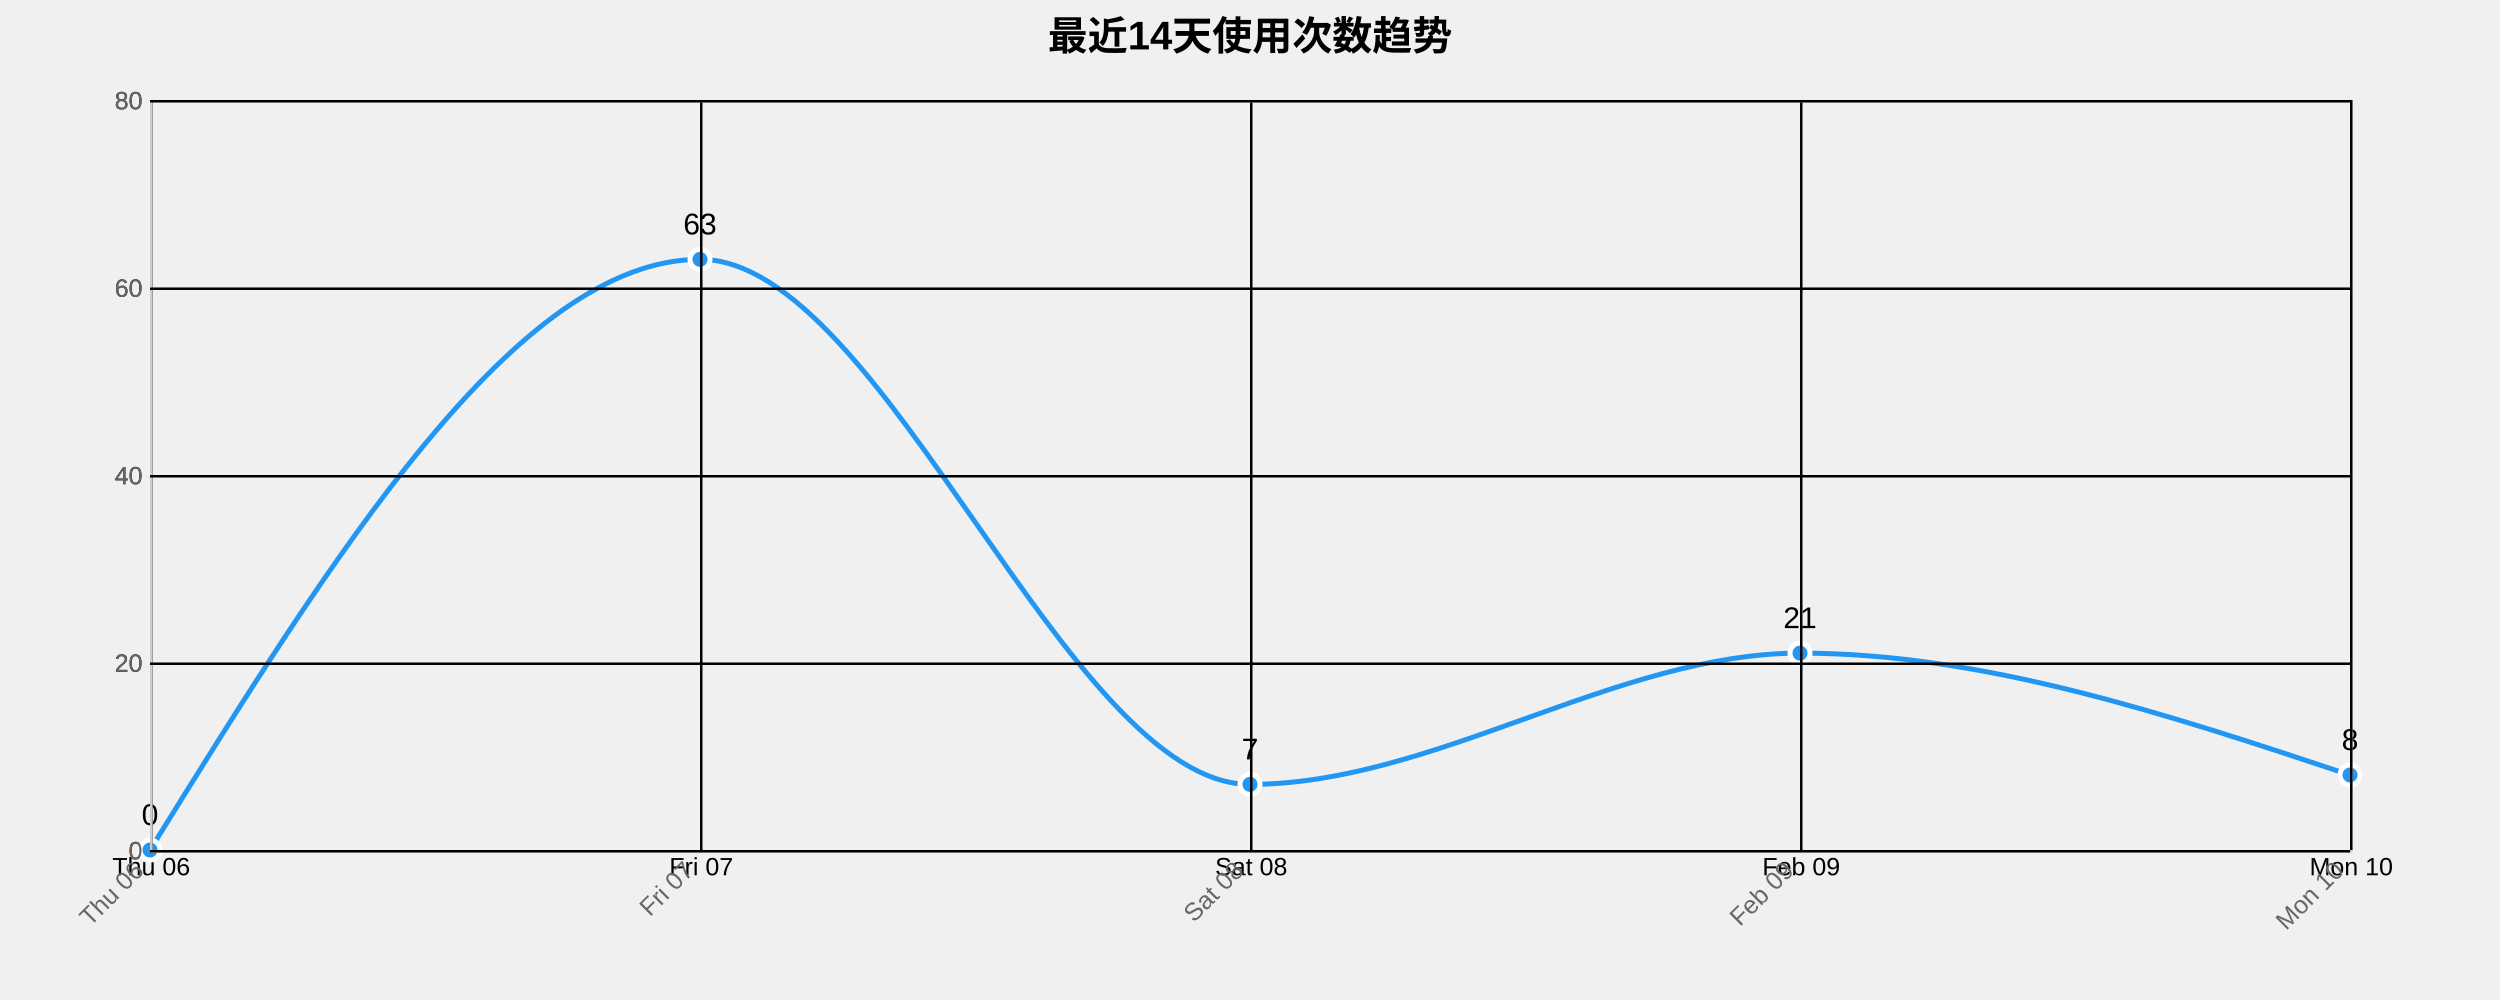
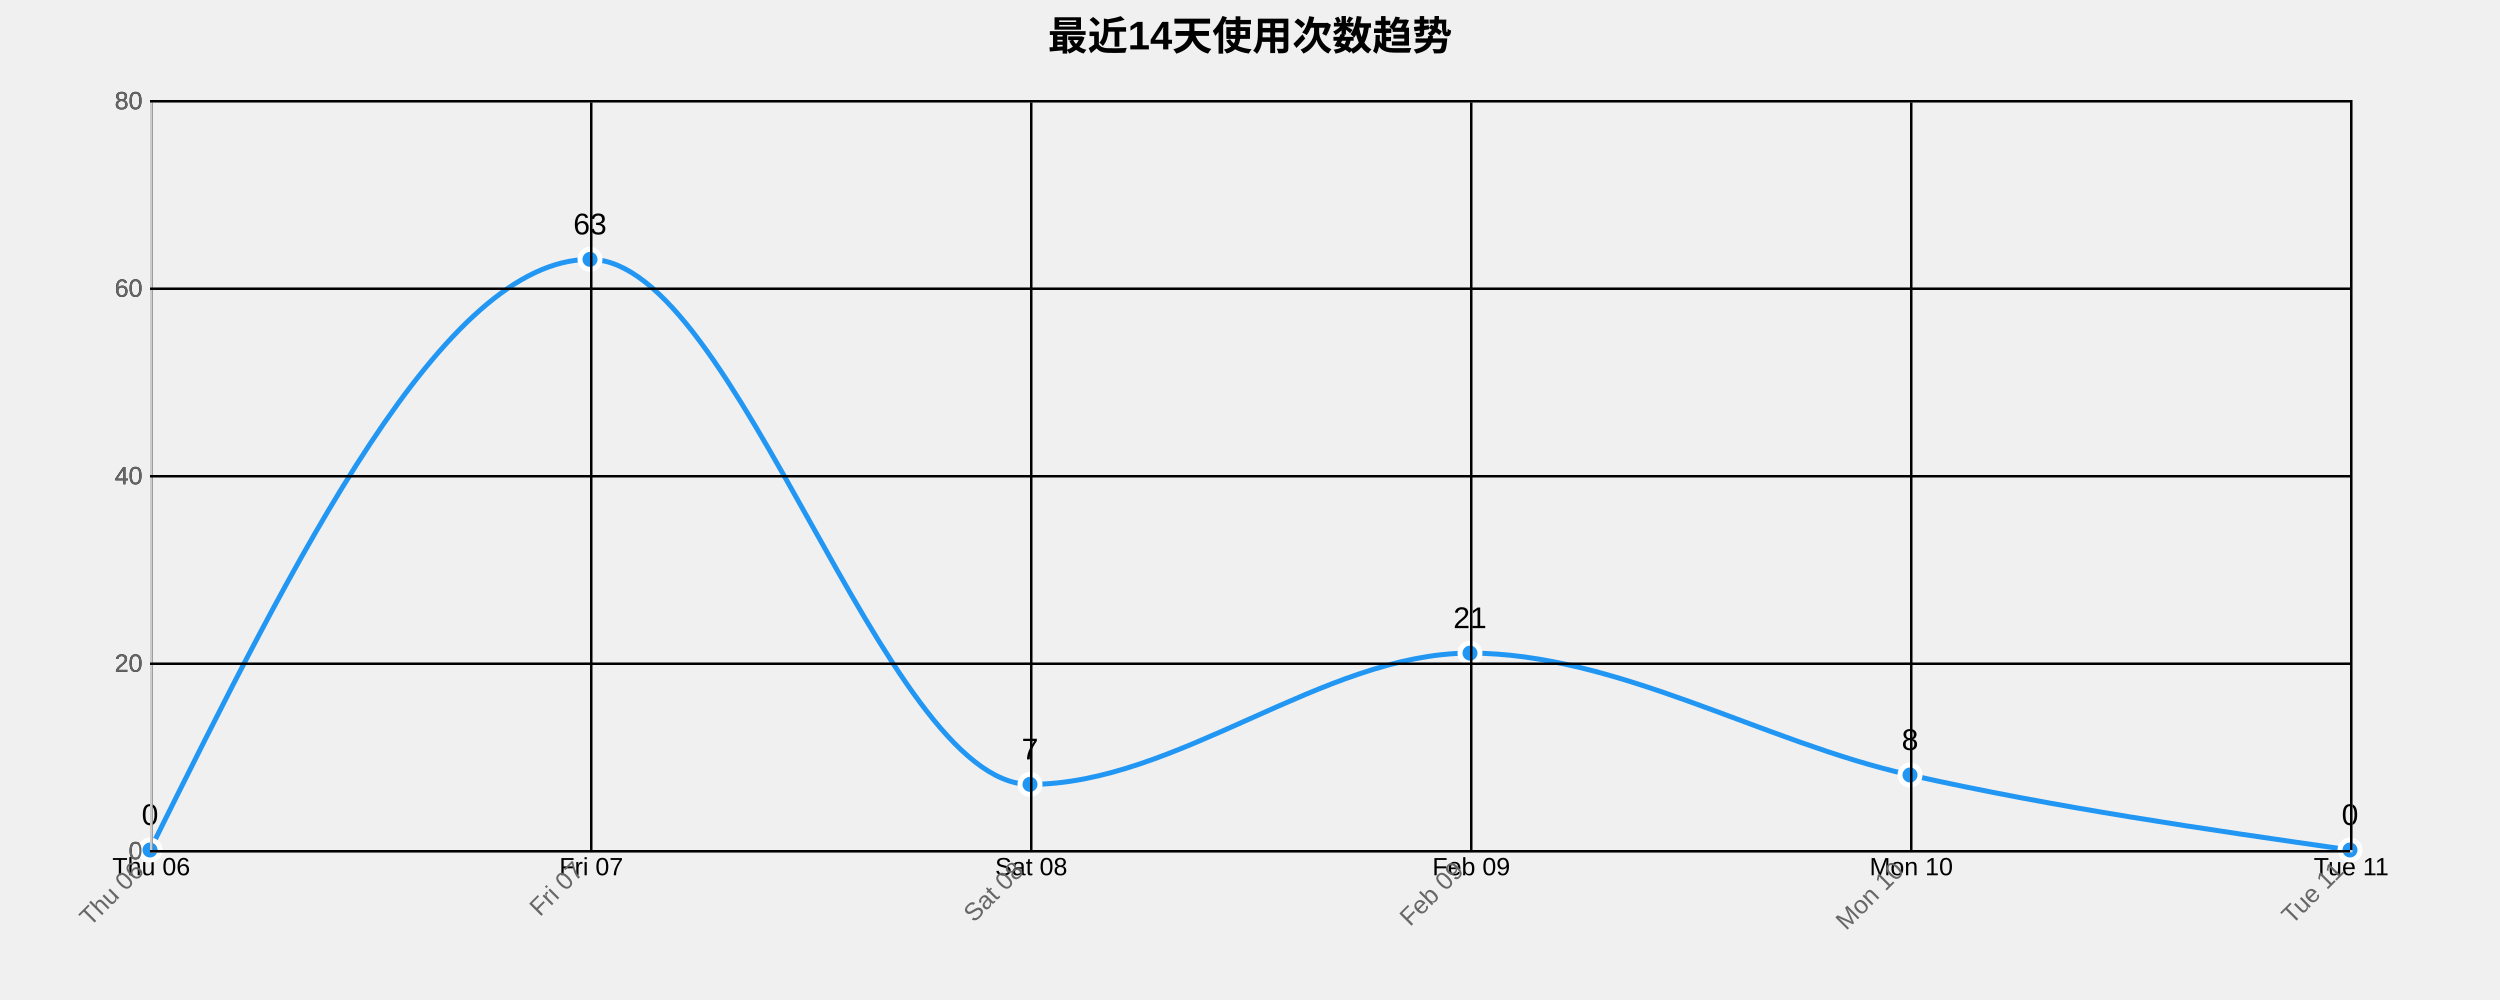
<svg xmlns="http://www.w3.org/2000/svg" width="1000" height="400">
  <g transform="translate(60,40)">
    <text x="440" y="-20" text-anchor="middle" style="font-size: 16px; font-weight: bold;">最近14天使用次数趋势</text>
    <g class="grid" transform="translate(0,300)" fill="none" font-size="10" font-family="sans-serif" text-anchor="middle">
      <path class="domain" stroke="currentColor" d="M0.5,-300V0.5H880.5V-300" />
      <g class="tick" opacity="1" transform="translate(0.5,0)">
        <line stroke="currentColor" y2="-300" />
        <text fill="currentColor" y="3" dy="0.71em">Thu 06</text>
      </g>
-       <g class="tick" opacity="1" transform="translate(220.5,0)">
+       <g class="tick" opacity="1" transform="translate(176.5,0)">
        <line stroke="currentColor" y2="-300" />
        <text fill="currentColor" y="3" dy="0.71em">Fri 07</text>
      </g>
-       <g class="tick" opacity="1" transform="translate(440.5,0)">
+       <g class="tick" opacity="1" transform="translate(352.5,0)">
        <line stroke="currentColor" y2="-300" />
        <text fill="currentColor" y="3" dy="0.71em">Sat 08</text>
      </g>
-       <g class="tick" opacity="1" transform="translate(660.5,0)">
+       <g class="tick" opacity="1" transform="translate(528.5,0)">
        <line stroke="currentColor" y2="-300" />
        <text fill="currentColor" y="3" dy="0.71em">Feb 09</text>
      </g>
+       <g class="tick" opacity="1" transform="translate(704.5,0)">
+         <line stroke="currentColor" y2="-300" />
+         <text fill="currentColor" y="3" dy="0.71em">Mon 10</text>
+       </g>
      <g class="tick" opacity="1" transform="translate(880.5,0)">
        <line stroke="currentColor" y2="-300" />
-         <text fill="currentColor" y="3" dy="0.71em">Mon 10</text>
+         <text fill="currentColor" y="3" dy="0.71em">Tue 11</text>
      </g>
    </g>
    <g class="grid" fill="none" font-size="10" font-family="sans-serif" text-anchor="end">
      <path class="domain" stroke="currentColor" d="M880,300.5H0.5V0.5H880" />
      <g class="tick" opacity="1" transform="translate(0,300.5)">
        <line stroke="currentColor" x2="880" />
        <text fill="currentColor" x="-3" dy="0.32em">0</text>
      </g>
      <g class="tick" opacity="1" transform="translate(0,225.5)">
        <line stroke="currentColor" x2="880" />
        <text fill="currentColor" x="-3" dy="0.32em">20</text>
      </g>
      <g class="tick" opacity="1" transform="translate(0,150.5)">
        <line stroke="currentColor" x2="880" />
        <text fill="currentColor" x="-3" dy="0.32em">40</text>
      </g>
      <g class="tick" opacity="1" transform="translate(0,75.5)">
        <line stroke="currentColor" x2="880" />
        <text fill="currentColor" x="-3" dy="0.32em">60</text>
      </g>
      <g class="tick" opacity="1" transform="translate(0,0.5)">
        <line stroke="currentColor" x2="880" />
        <text fill="currentColor" x="-3" dy="0.32em">80</text>
      </g>
    </g>
-     <path class="area" d="M0,300C73.333,181.875,146.667,63.75,220,63.75C293.333,63.75,366.667,273.75,440,273.75C513.333,273.75,586.667,221.25,660,221.25C733.333,221.25,806.667,245.625,880,270L880,300C806.667,300,733.333,300,660,300C586.667,300,513.333,300,440,300C366.667,300,293.333,300,220,300C146.667,300,73.333,300,0,300Z" style="fill: url(#area-gradient); opacity: 0.3;" />
-     <path class="line" d="M0,300C73.333,181.875,146.667,63.75,220,63.75C293.333,63.75,366.667,273.75,440,273.75C513.333,273.75,586.667,221.25,660,221.25C733.333,221.25,806.667,245.625,880,270" style="fill: none; stroke: #2196F3; stroke-width: 2px;" />
+     <path class="area" d="M0,300C58.667,181.875,117.333,63.75,176,63.75C234.667,63.75,293.333,273.75,352,273.75C410.667,273.75,469.333,221.25,528,221.25C586.667,221.25,645.333,256.875,704,270C762.667,283.125,821.333,291.563,880,300L880,300C821.333,300,762.667,300,704,300C645.333,300,586.667,300,528,300C469.333,300,410.667,300,352,300C293.333,300,234.667,300,176,300C117.333,300,58.667,300,0,300Z" style="fill: url(#area-gradient); opacity: 0.3;" />
+     <path class="line" d="M0,300C58.667,181.875,117.333,63.75,176,63.75C234.667,63.75,293.333,273.75,352,273.75C410.667,273.75,469.333,221.25,528,221.25C586.667,221.25,645.333,256.875,704,270C762.667,283.125,821.333,291.563,880,300" style="fill: none; stroke: #2196F3; stroke-width: 2px;" />
    <circle class="dot" cx="0" cy="300" r="4" style="fill: #2196F3; stroke: #fff; stroke-width: 2px;" />
-     <circle class="dot" cx="220" cy="63.75" r="4" style="fill: #2196F3; stroke: #fff; stroke-width: 2px;" />
-     <circle class="dot" cx="440" cy="273.75" r="4" style="fill: #2196F3; stroke: #fff; stroke-width: 2px;" />
-     <circle class="dot" cx="660" cy="221.25" r="4" style="fill: #2196F3; stroke: #fff; stroke-width: 2px;" />
-     <circle class="dot" cx="880" cy="270" r="4" style="fill: #2196F3; stroke: #fff; stroke-width: 2px;" />
+     <circle class="dot" cx="176" cy="63.75" r="4" style="fill: #2196F3; stroke: #fff; stroke-width: 2px;" />
+     <circle class="dot" cx="352" cy="273.75" r="4" style="fill: #2196F3; stroke: #fff; stroke-width: 2px;" />
+     <circle class="dot" cx="528" cy="221.25" r="4" style="fill: #2196F3; stroke: #fff; stroke-width: 2px;" />
+     <circle class="dot" cx="704" cy="270" r="4" style="fill: #2196F3; stroke: #fff; stroke-width: 2px;" />
+     <circle class="dot" cx="880" cy="300" r="4" style="fill: #2196F3; stroke: #fff; stroke-width: 2px;" />
    <text class="label" x="0" y="290" text-anchor="middle" style="font-size: 12px;">0</text>
-     <text class="label" x="220" y="53.75" text-anchor="middle" style="font-size: 12px;">63</text>
-     <text class="label" x="440" y="263.75" text-anchor="middle" style="font-size: 12px;">7</text>
-     <text class="label" x="660" y="211.25" text-anchor="middle" style="font-size: 12px;">21</text>
-     <text class="label" x="880" y="260" text-anchor="middle" style="font-size: 12px;">8</text>
+     <text class="label" x="176" y="53.75" text-anchor="middle" style="font-size: 12px;">63</text>
+     <text class="label" x="352" y="263.75" text-anchor="middle" style="font-size: 12px;">7</text>
+     <text class="label" x="528" y="211.25" text-anchor="middle" style="font-size: 12px;">21</text>
+     <text class="label" x="704" y="260" text-anchor="middle" style="font-size: 12px;">8</text>
+     <text class="label" x="880" y="290" text-anchor="middle" style="font-size: 12px;">0</text>
    <g class="x-axis" transform="translate(0,300)" fill="none" font-size="10" font-family="sans-serif" text-anchor="middle">
      <path class="domain" stroke="currentColor" d="M0.5,-300V0.5H880.5V-300" />
      <g class="tick" opacity="1" transform="translate(0.5,0)">
        <line stroke="currentColor" y2="-300" />
        <text fill="currentColor" y="3" dy=".15em" style="text-anchor: end;" dx="-.8em" transform="rotate(-45)">Thu 06</text>
      </g>
-       <g class="tick" opacity="1" transform="translate(220.5,0)">
+       <g class="tick" opacity="1" transform="translate(176.5,0)">
        <line stroke="currentColor" y2="-300" />
        <text fill="currentColor" y="3" dy=".15em" style="text-anchor: end;" dx="-.8em" transform="rotate(-45)">Fri 07</text>
      </g>
-       <g class="tick" opacity="1" transform="translate(440.5,0)">
+       <g class="tick" opacity="1" transform="translate(352.5,0)">
        <line stroke="currentColor" y2="-300" />
        <text fill="currentColor" y="3" dy=".15em" style="text-anchor: end;" dx="-.8em" transform="rotate(-45)">Sat 08</text>
      </g>
-       <g class="tick" opacity="1" transform="translate(660.5,0)">
+       <g class="tick" opacity="1" transform="translate(528.5,0)">
        <line stroke="currentColor" y2="-300" />
        <text fill="currentColor" y="3" dy=".15em" style="text-anchor: end;" dx="-.8em" transform="rotate(-45)">Feb 09</text>
      </g>
+       <g class="tick" opacity="1" transform="translate(704.5,0)">
+         <line stroke="currentColor" y2="-300" />
+         <text fill="currentColor" y="3" dy=".15em" style="text-anchor: end;" dx="-.8em" transform="rotate(-45)">Mon 10</text>
+       </g>
      <g class="tick" opacity="1" transform="translate(880.5,0)">
        <line stroke="currentColor" y2="-300" />
-         <text fill="currentColor" y="3" dy=".15em" style="text-anchor: end;" dx="-.8em" transform="rotate(-45)">Mon 10</text>
+         <text fill="currentColor" y="3" dy=".15em" style="text-anchor: end;" dx="-.8em" transform="rotate(-45)">Tue 11</text>
      </g>
    </g>
    <g class="y-axis" fill="none" font-size="10" font-family="sans-serif" text-anchor="end">
      <path class="domain" stroke="currentColor" d="M880,300.5H0.5V0.5H880" />
      <g class="tick" opacity="1" transform="translate(0,300.5)">
        <line stroke="currentColor" x2="880" />
        <text fill="currentColor" x="-3" dy="0.32em">0</text>
      </g>
      <g class="tick" opacity="1" transform="translate(0,225.5)">
        <line stroke="currentColor" x2="880" />
        <text fill="currentColor" x="-3" dy="0.32em">20</text>
      </g>
      <g class="tick" opacity="1" transform="translate(0,150.5)">
        <line stroke="currentColor" x2="880" />
        <text fill="currentColor" x="-3" dy="0.32em">40</text>
      </g>
      <g class="tick" opacity="1" transform="translate(0,75.5)">
        <line stroke="currentColor" x2="880" />
        <text fill="currentColor" x="-3" dy="0.32em">60</text>
      </g>
      <g class="tick" opacity="1" transform="translate(0,0.5)">
        <line stroke="currentColor" x2="880" />
        <text fill="currentColor" x="-3" dy="0.32em">80</text>
      </g>
    </g>
    <style>
    .grid line {
      stroke: #e0e0e0;
      stroke-opacity: 0.7;
      shape-rendering: crispEdges;
    }
    .grid path {
      stroke-width: 0;
    }
    .dot:hover {
      r: 6;
    }
    text {
      font-family: Arial, sans-serif;
    }
    .x-axis path, .y-axis path {
      stroke: #ccc;
    }
    .x-axis text, .y-axis text {
      fill: #666;
    }
  </style>
  </g>
</svg>
